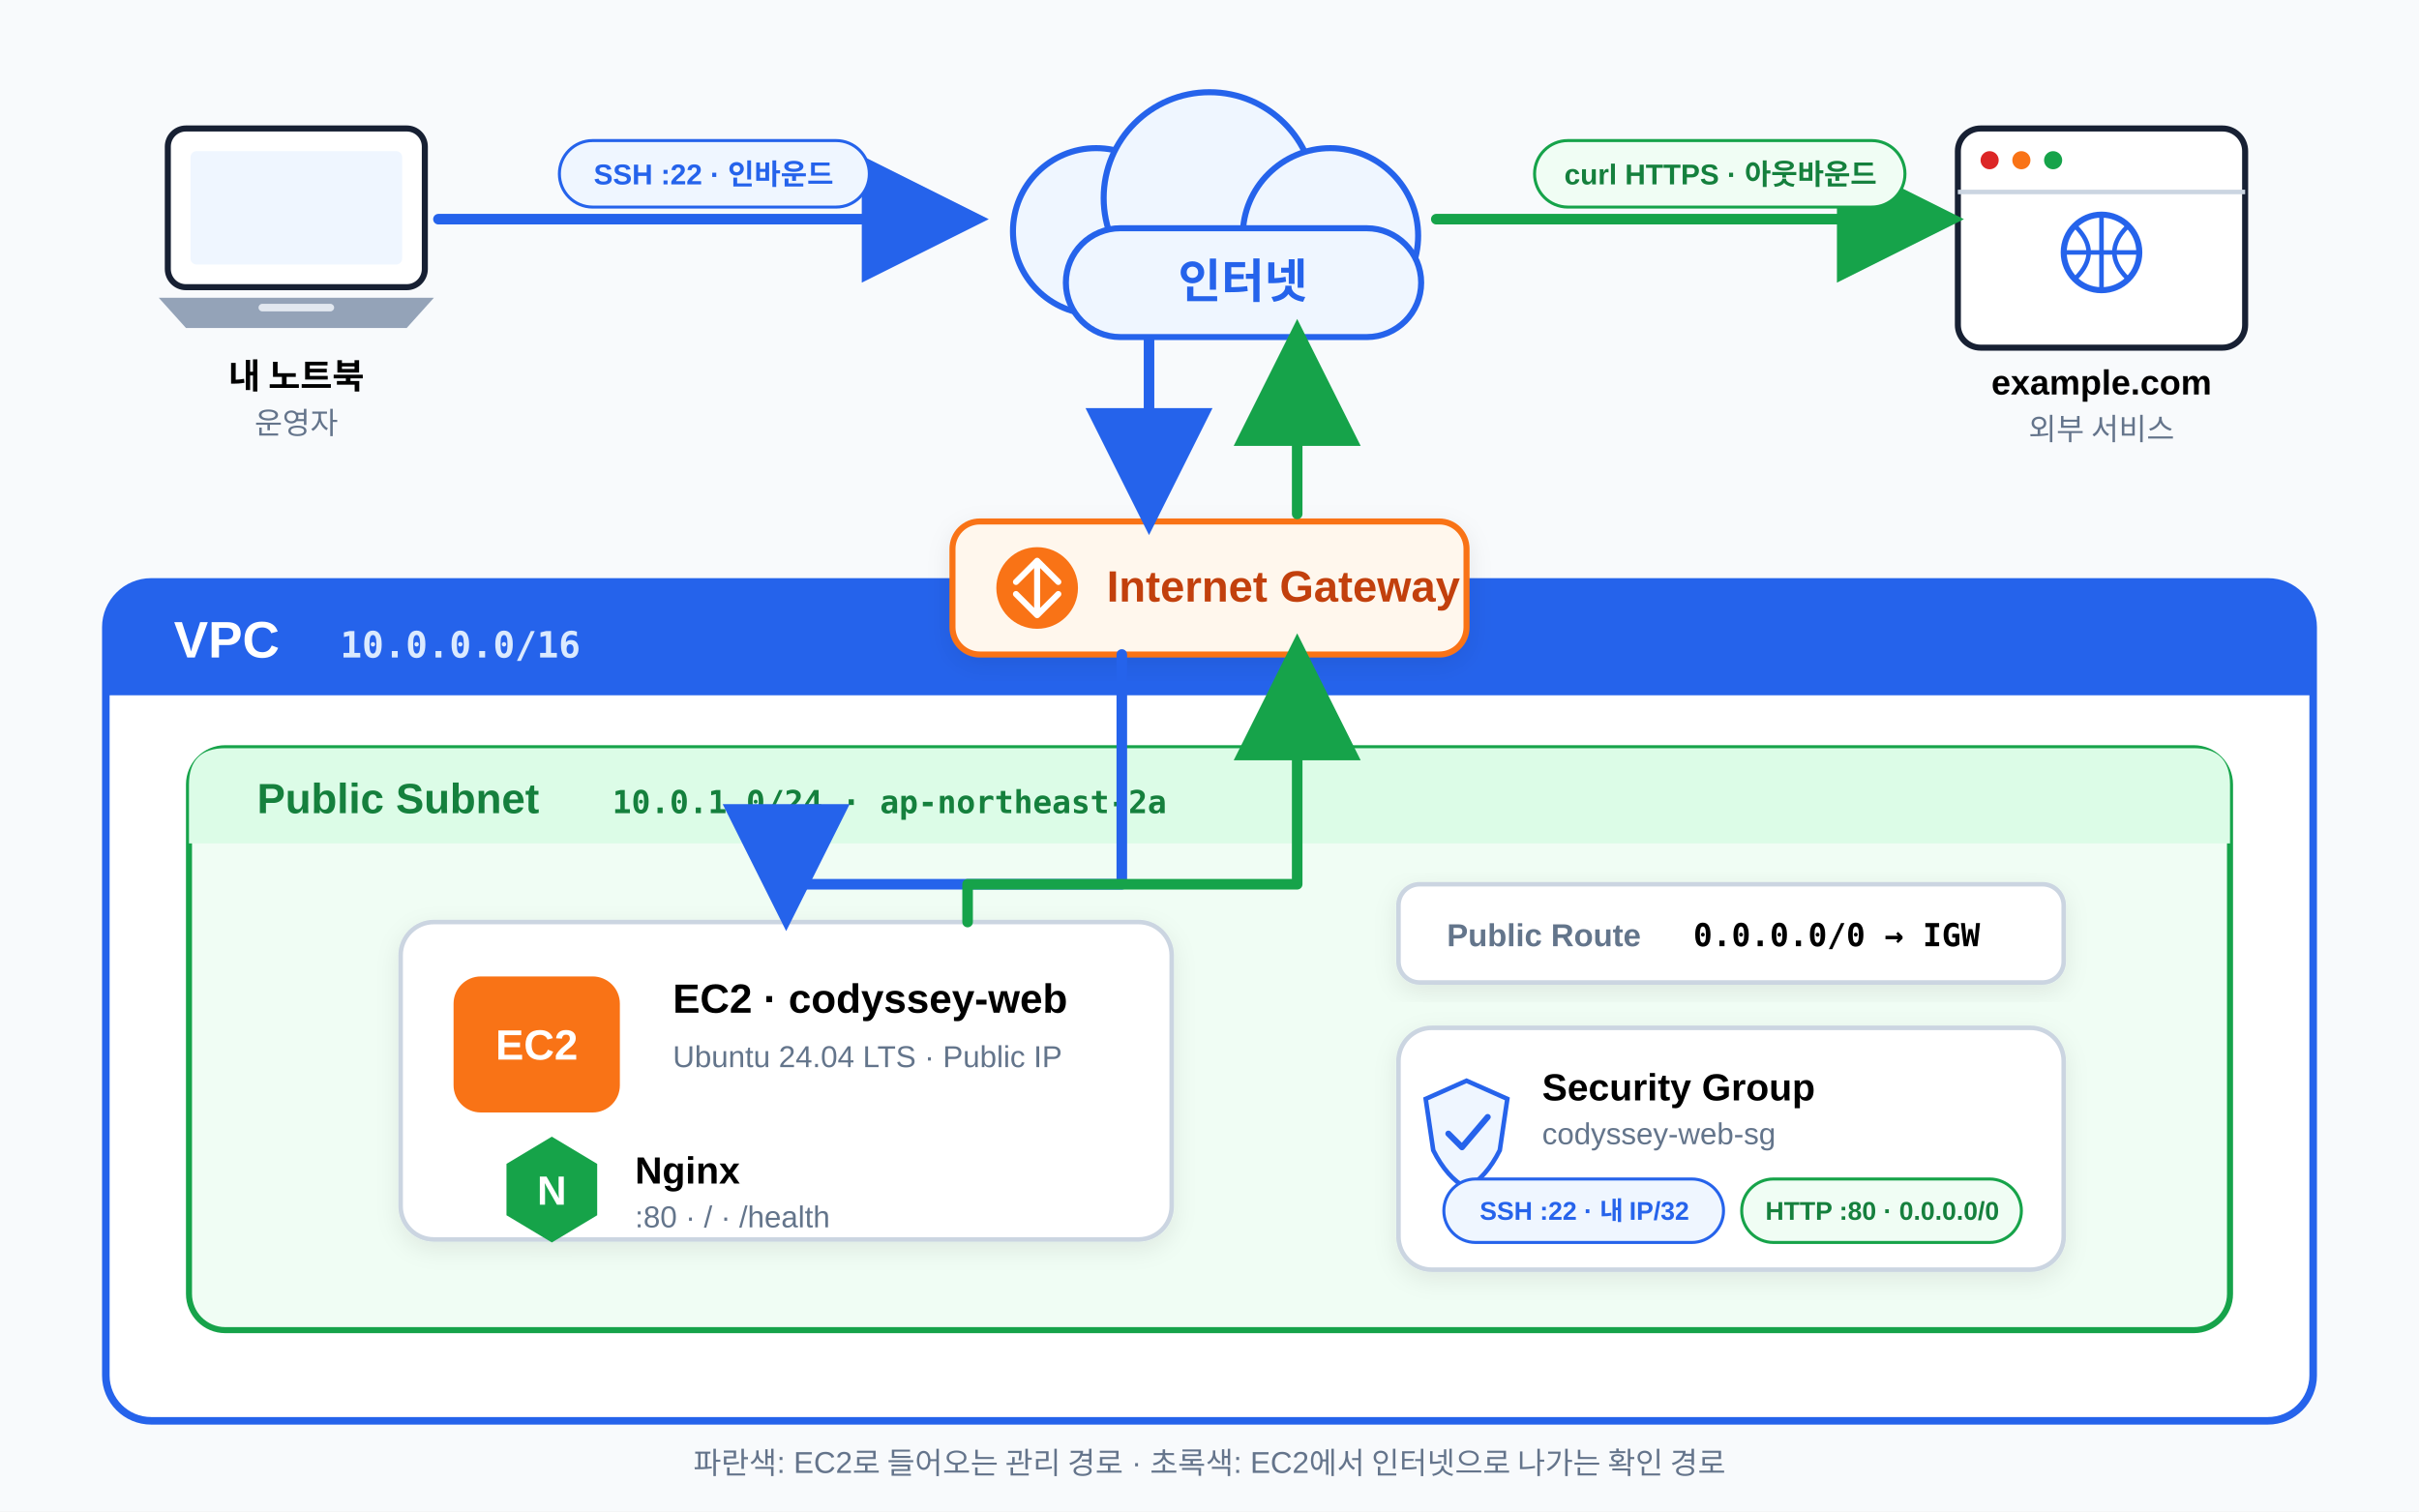
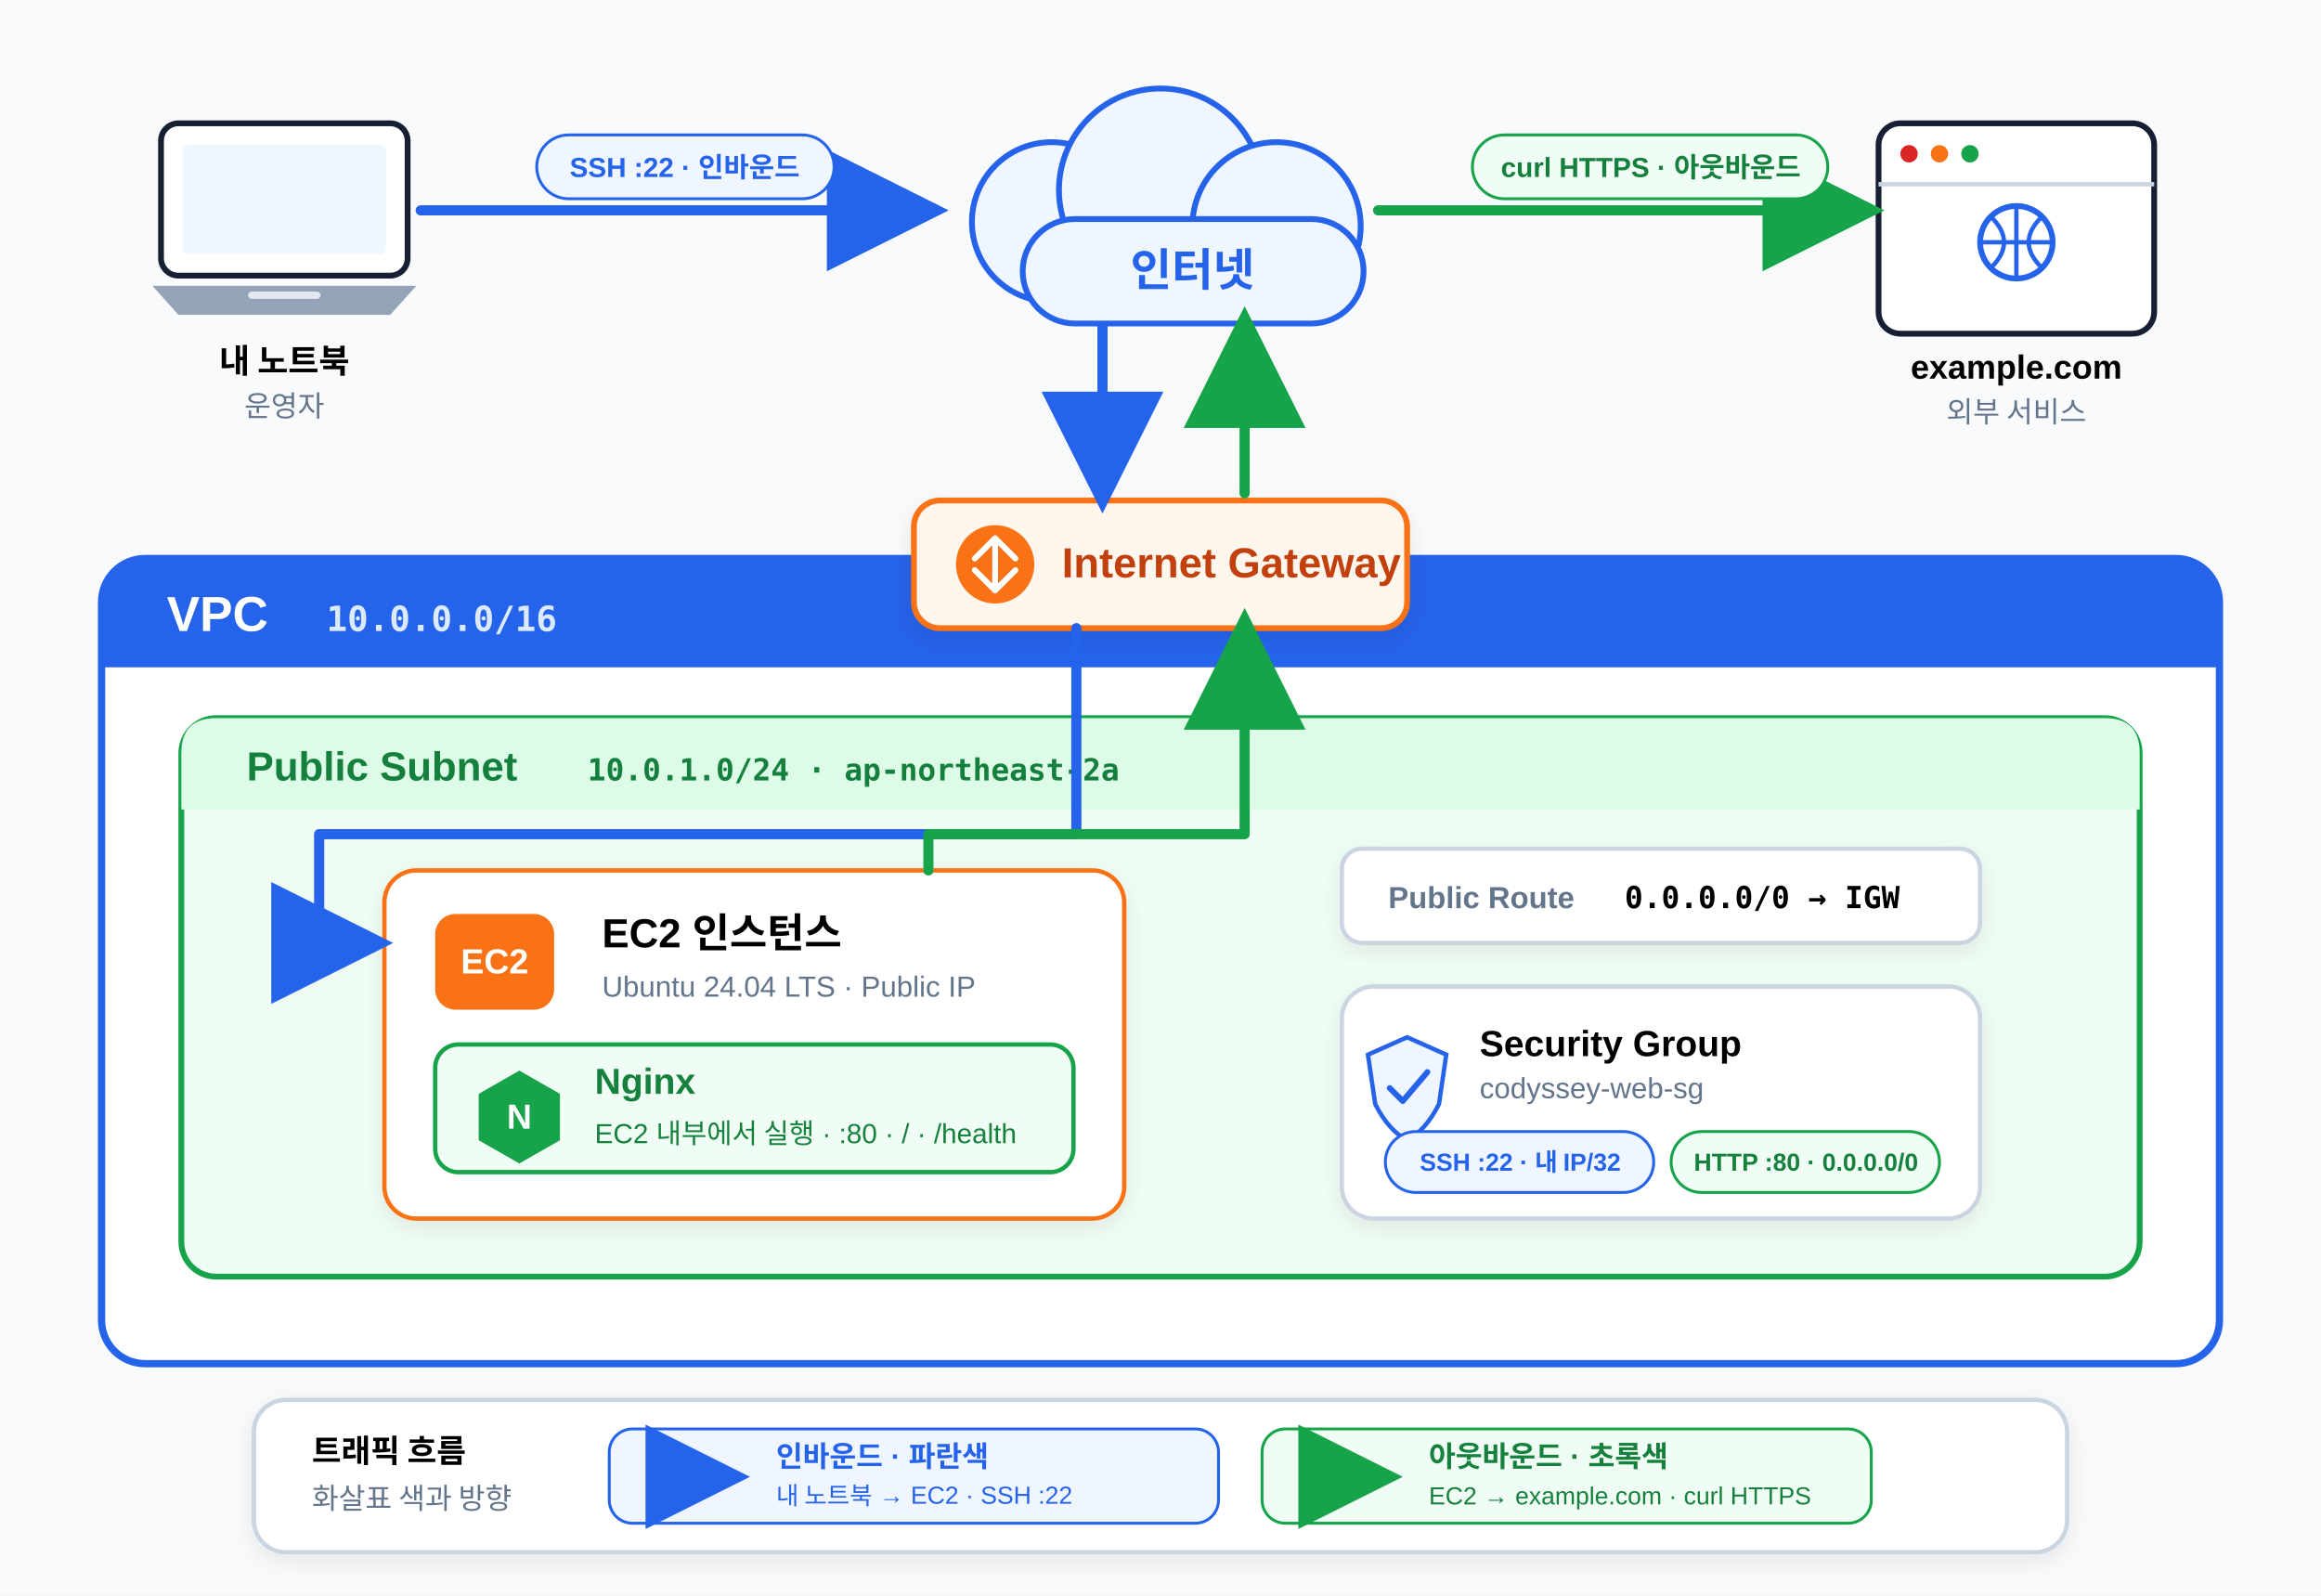
- <svg xmlns="http://www.w3.org/2000/svg" width="1600" height="1000" viewBox="0 0 1600 1000" role="img" aria-labelledby="title desc">
+ <svg xmlns="http://www.w3.org/2000/svg" width="1600" height="1100" viewBox="0 0 1600 1100" role="img" aria-labelledby="title desc">
  <defs>
    <filter id="shadow" x="-20%" y="-20%" width="140%" height="140%">
      <feDropShadow dx="0" dy="5" stdDeviation="8" flood-color="#0f172a" flood-opacity="0.08" />
    </filter>
    <marker id="arrow-blue" markerWidth="12" markerHeight="12" refX="10" refY="6" orient="auto" markerUnits="strokeWidth">
      <path d="M0,0 L12,6 L0,12 Z" fill="#2563eb" />
    </marker>
    <marker id="arrow-green" markerWidth="12" markerHeight="12" refX="10" refY="6" orient="auto" markerUnits="strokeWidth">
      <path d="M0,0 L12,6 L0,12 Z" fill="#16a34a" />
    </marker>
    <style>
      text { font-family: Pretendard, "Noto Sans KR", "Malgun Gothic", Arial, sans-serif; }
      .small { font-size: 20px; fill: #64748b; }
      .label { font-size: 23px; font-weight: 700; }
      .title { font-size: 30px; font-weight: 800; }
      .mono { font-family: "Cascadia Code", Consolas, monospace; }
    </style>
  </defs>
-   <rect width="1600" height="1000" fill="#f8fafc" />
+   <rect width="1600" height="1100" fill="#f8fafc" />
  <g transform="translate(105 85)">
    <rect x="6" y="0" width="170" height="105" rx="12" fill="#fff" stroke="#172033" stroke-width="4" />
    <rect x="21" y="15" width="140" height="75" rx="4" fill="#eff6ff" />
    <path d="M0 112 H182 L164 132 H18 Z" fill="#94a3b8" />
    <rect x="66" y="116" width="50" height="5" rx="2.5" fill="#e2e8f0" />
    <text x="91" y="172" text-anchor="middle" class="label">내 노트북</text>
    <text x="91" y="202" text-anchor="middle" class="small">운영자</text>
  </g>
  <g transform="translate(650 76)">
    <circle cx="75" cy="77" r="55" fill="#eff6ff" stroke="#2563eb" stroke-width="4" />
    <circle cx="150" cy="55" r="70" fill="#eff6ff" stroke="#2563eb" stroke-width="4" />
    <circle cx="230" cy="80" r="58" fill="#eff6ff" stroke="#2563eb" stroke-width="4" />
    <rect x="55" y="75" width="235" height="72" rx="36" fill="#eff6ff" stroke="#2563eb" stroke-width="4" />
    <text x="172" y="121" text-anchor="middle" font-size="31" font-weight="800" fill="#2563eb">인터넷</text>
  </g>
  <g transform="translate(1295 85)">
    <rect width="190" height="145" rx="15" fill="#fff" stroke="#172033" stroke-width="4" />
    <path d="M0 42 H190" stroke="#cbd5e1" stroke-width="3" />
    <circle cx="21" cy="21" r="6" fill="#dc2626" />
    <circle cx="42" cy="21" r="6" fill="#f97316" />
    <circle cx="63" cy="21" r="6" fill="#16a34a" />
    <circle cx="95" cy="82" r="25" fill="none" stroke="#2563eb" stroke-width="4" />
    <path d="M70 82 H120 M95 57 V107 M78 65 Q95 82 78 99 M112 65 Q95 82 112 99" fill="none" stroke="#2563eb" stroke-width="3" />
    <text x="95" y="176" text-anchor="middle" class="label">example.com</text>
    <text x="95" y="206" text-anchor="middle" class="small">외부 서비스</text>
  </g>
  <rect x="70" y="385" width="1460" height="555" rx="30" fill="#fff" stroke="#2563eb" stroke-width="5" />
  <path d="M100 385 H1500 Q1530 385 1530 415 V460 H70 V415 Q70 385 100 385 Z" fill="#2563eb" />
  <text x="115" y="435" font-size="34" font-weight="800" fill="#fff">VPC</text>
  <text x="225" y="435" font-size="24" font-weight="700" fill="#dbeafe" class="mono">10.0.0.0/16</text>
  <rect x="125" y="495" width="1350" height="385" rx="24" fill="#f0fdf4" stroke="#16a34a" stroke-width="4" />
  <path d="M149 495 H1451 Q1475 495 1475 519 V558 H125 V519 Q125 495 149 495 Z" fill="#dcfce7" />
  <text x="170" y="538" font-size="28" font-weight="800" fill="#15803d">Public Subnet</text>
  <text x="405" y="538" font-size="21" font-weight="700" fill="#15803d" class="mono">10.0.1.0/24 · ap-northeast-2a</text>
  <g filter="url(#shadow)">
    <rect x="630" y="345" width="340" height="88" rx="18" fill="#fff7ed" stroke="#f97316" stroke-width="4" />
    <circle cx="686" cy="389" r="27" fill="#f97316" />
    <path d="M686 371 V407 M672 385 L686 371 L700 385 M672 393 L686 407 L700 393" fill="none" stroke="#fff" stroke-width="4" stroke-linecap="round" stroke-linejoin="round" />
    <text x="732" y="398" font-size="29" font-weight="800" fill="#c2410c">Internet Gateway</text>
  </g>
  <g filter="url(#shadow)">
    <rect x="925" y="585" width="440" height="65" rx="14" fill="#fff" stroke="#cbd5e1" stroke-width="3" />
    <text x="957" y="626" font-size="21" font-weight="700" fill="#64748b">Public Route</text>
    <text x="1120" y="626" font-size="21" font-weight="800" class="mono">0.0.0.0/0 → IGW</text>
  </g>
  <g filter="url(#shadow)">
-     <rect x="265" y="610" width="510" height="210" rx="22" fill="#fff" stroke="#cbd5e1" stroke-width="3" />
-     <rect x="300" y="646" width="110" height="90" rx="18" fill="#f97316" />
-     <text x="355" y="701" text-anchor="middle" font-size="28" font-weight="800" fill="#fff">EC2</text>
-     <text x="445" y="670" font-size="27" font-weight="800">EC2 · codyssey-web</text>
-     <text x="445" y="706" class="small">Ubuntu 24.04 LTS · Public IP</text>
-     <polygon points="335,770 365,752 395,770 395,804 365,822 335,804" fill="#16a34a" />
-     <text x="365" y="797" text-anchor="middle" font-size="27" font-weight="800" fill="#fff">N</text>
-     <text x="420" y="783" font-size="25" font-weight="800">Nginx</text>
-     <text x="420" y="812" class="small">:80 · / · /health</text>
+     <rect x="265" y="600" width="510" height="240" rx="22" fill="#fff" stroke="#f97316" stroke-width="3" />
+     <rect x="300" y="630" width="82" height="66" rx="14" fill="#f97316" />
+     <text x="341" y="671" text-anchor="middle" font-size="24" font-weight="800" fill="#fff">EC2</text>
+     <text x="415" y="653" font-size="28" font-weight="800">EC2 인스턴스</text>
+     <text x="415" y="687" class="small">Ubuntu 24.04 LTS · Public IP</text>
+     <rect x="300" y="720" width="440" height="88" rx="16" fill="#f0fdf4" stroke="#16a34a" stroke-width="3" />
+     <polygon points="330,754 358,738 386,754 386,786 358,802 330,786" fill="#16a34a" />
+     <text x="358" y="778" text-anchor="middle" font-size="24" font-weight="800" fill="#fff">N</text>
+     <text x="410" y="754" font-size="25" font-weight="800" fill="#15803d">Nginx</text>
+     <text x="410" y="788" font-size="19" fill="#15803d">EC2 내부에서 실행 · :80 · / · /health</text>
  </g>
  <g filter="url(#shadow)">
    <rect x="925" y="680" width="440" height="160" rx="22" fill="#fff" stroke="#cbd5e1" stroke-width="3" />
    <path d="M970 715 L997 727 L992 761 Q983 779 970 786 Q957 779 948 761 L943 727 Z" fill="#eff6ff" stroke="#2563eb" stroke-width="3" />
    <path d="M958 750 L967 759 L984 739" fill="none" stroke="#2563eb" stroke-width="4" stroke-linecap="round" stroke-linejoin="round" />
    <text x="1020" y="728" font-size="25" font-weight="800">Security Group</text>
    <text x="1020" y="757" class="small">codyssey-web-sg</text>
    <rect x="955" y="780" width="185" height="42" rx="21" fill="#eff6ff" stroke="#2563eb" stroke-width="2" />
    <text x="1048" y="807" text-anchor="middle" font-size="17" font-weight="700" fill="#2563eb">SSH :22 · 내 IP/32</text>
    <rect x="1152" y="780" width="185" height="42" rx="21" fill="#f0fdf4" stroke="#16a34a" stroke-width="2" />
    <text x="1245" y="807" text-anchor="middle" font-size="17" font-weight="700" fill="#15803d">HTTP :80 · 0.0.0.0/0</text>
  </g>
  <path d="M290 145 H640" fill="none" stroke="#2563eb" stroke-width="7" stroke-linecap="round" marker-end="url(#arrow-blue)" />
  <rect x="370" y="93" width="205" height="44" rx="22" fill="#eff6ff" stroke="#2563eb" stroke-width="2" />
  <text x="472" y="122" text-anchor="middle" font-size="19" font-weight="800" fill="#2563eb">SSH :22 · 인바운드</text>
  <path d="M760 225 V340" fill="none" stroke="#2563eb" stroke-width="7" stroke-linecap="round" marker-end="url(#arrow-blue)" />
-   <path d="M742 433 V585 H520 V602" fill="none" stroke="#2563eb" stroke-width="7" stroke-linecap="round" stroke-linejoin="round" marker-end="url(#arrow-blue)" />
-   <path d="M640 610 V585 H858 V433" fill="none" stroke="#16a34a" stroke-width="7" stroke-linecap="round" stroke-linejoin="round" marker-end="url(#arrow-green)" />
+   <path d="M742 433 V575 H220 V650 H257" fill="none" stroke="#2563eb" stroke-width="7" stroke-linecap="round" stroke-linejoin="round" marker-end="url(#arrow-blue)" />
+   <path d="M640 600 V575 H858 V433" fill="none" stroke="#16a34a" stroke-width="7" stroke-linecap="round" stroke-linejoin="round" marker-end="url(#arrow-green)" />
  <path d="M858 340 V225" fill="none" stroke="#16a34a" stroke-width="7" stroke-linecap="round" marker-end="url(#arrow-green)" />
  <path d="M950 145 H1285" fill="none" stroke="#16a34a" stroke-width="7" stroke-linecap="round" marker-end="url(#arrow-green)" />
  <rect x="1015" y="93" width="245" height="44" rx="22" fill="#f0fdf4" stroke="#16a34a" stroke-width="2" />
  <text x="1138" y="122" text-anchor="middle" font-size="19" font-weight="800" fill="#15803d">curl HTTPS · 아웃바운드</text>
-   <text x="800" y="975" text-anchor="middle" class="small">파란색: EC2로 들어오는 관리 경로  ·  초록색: EC2에서 인터넷으로 나가는 확인 경로</text>
+   <g filter="url(#shadow)">
+     <rect x="175" y="965" width="1250" height="105" rx="22" fill="#fff" stroke="#cbd5e1" stroke-width="3" />
+     <text x="215" y="1008" font-size="22" font-weight="800">트래픽 흐름</text>
+     <text x="215" y="1040" class="small">화살표 색과 방향</text>
+     <rect x="420" y="985" width="420" height="65" rx="16" fill="#eff6ff" stroke="#2563eb" stroke-width="2" />
+     <path d="M450 1018 H505" fill="none" stroke="#2563eb" stroke-width="6" stroke-linecap="round" marker-end="url(#arrow-blue)" />
+     <text x="535" y="1011" font-size="20" font-weight="800" fill="#2563eb">인바운드 · 파란색</text>
+     <text x="535" y="1037" font-size="17" fill="#2563eb">내 노트북 → EC2 · SSH :22</text>
+     <rect x="870" y="985" width="420" height="65" rx="16" fill="#f0fdf4" stroke="#16a34a" stroke-width="2" />
+     <path d="M900 1018 H955" fill="none" stroke="#16a34a" stroke-width="6" stroke-linecap="round" marker-end="url(#arrow-green)" />
+     <text x="985" y="1011" font-size="20" font-weight="800" fill="#15803d">아웃바운드 · 초록색</text>
+     <text x="985" y="1037" font-size="17" fill="#15803d">EC2 → example.com · curl HTTPS</text>
+   </g>
</svg>
